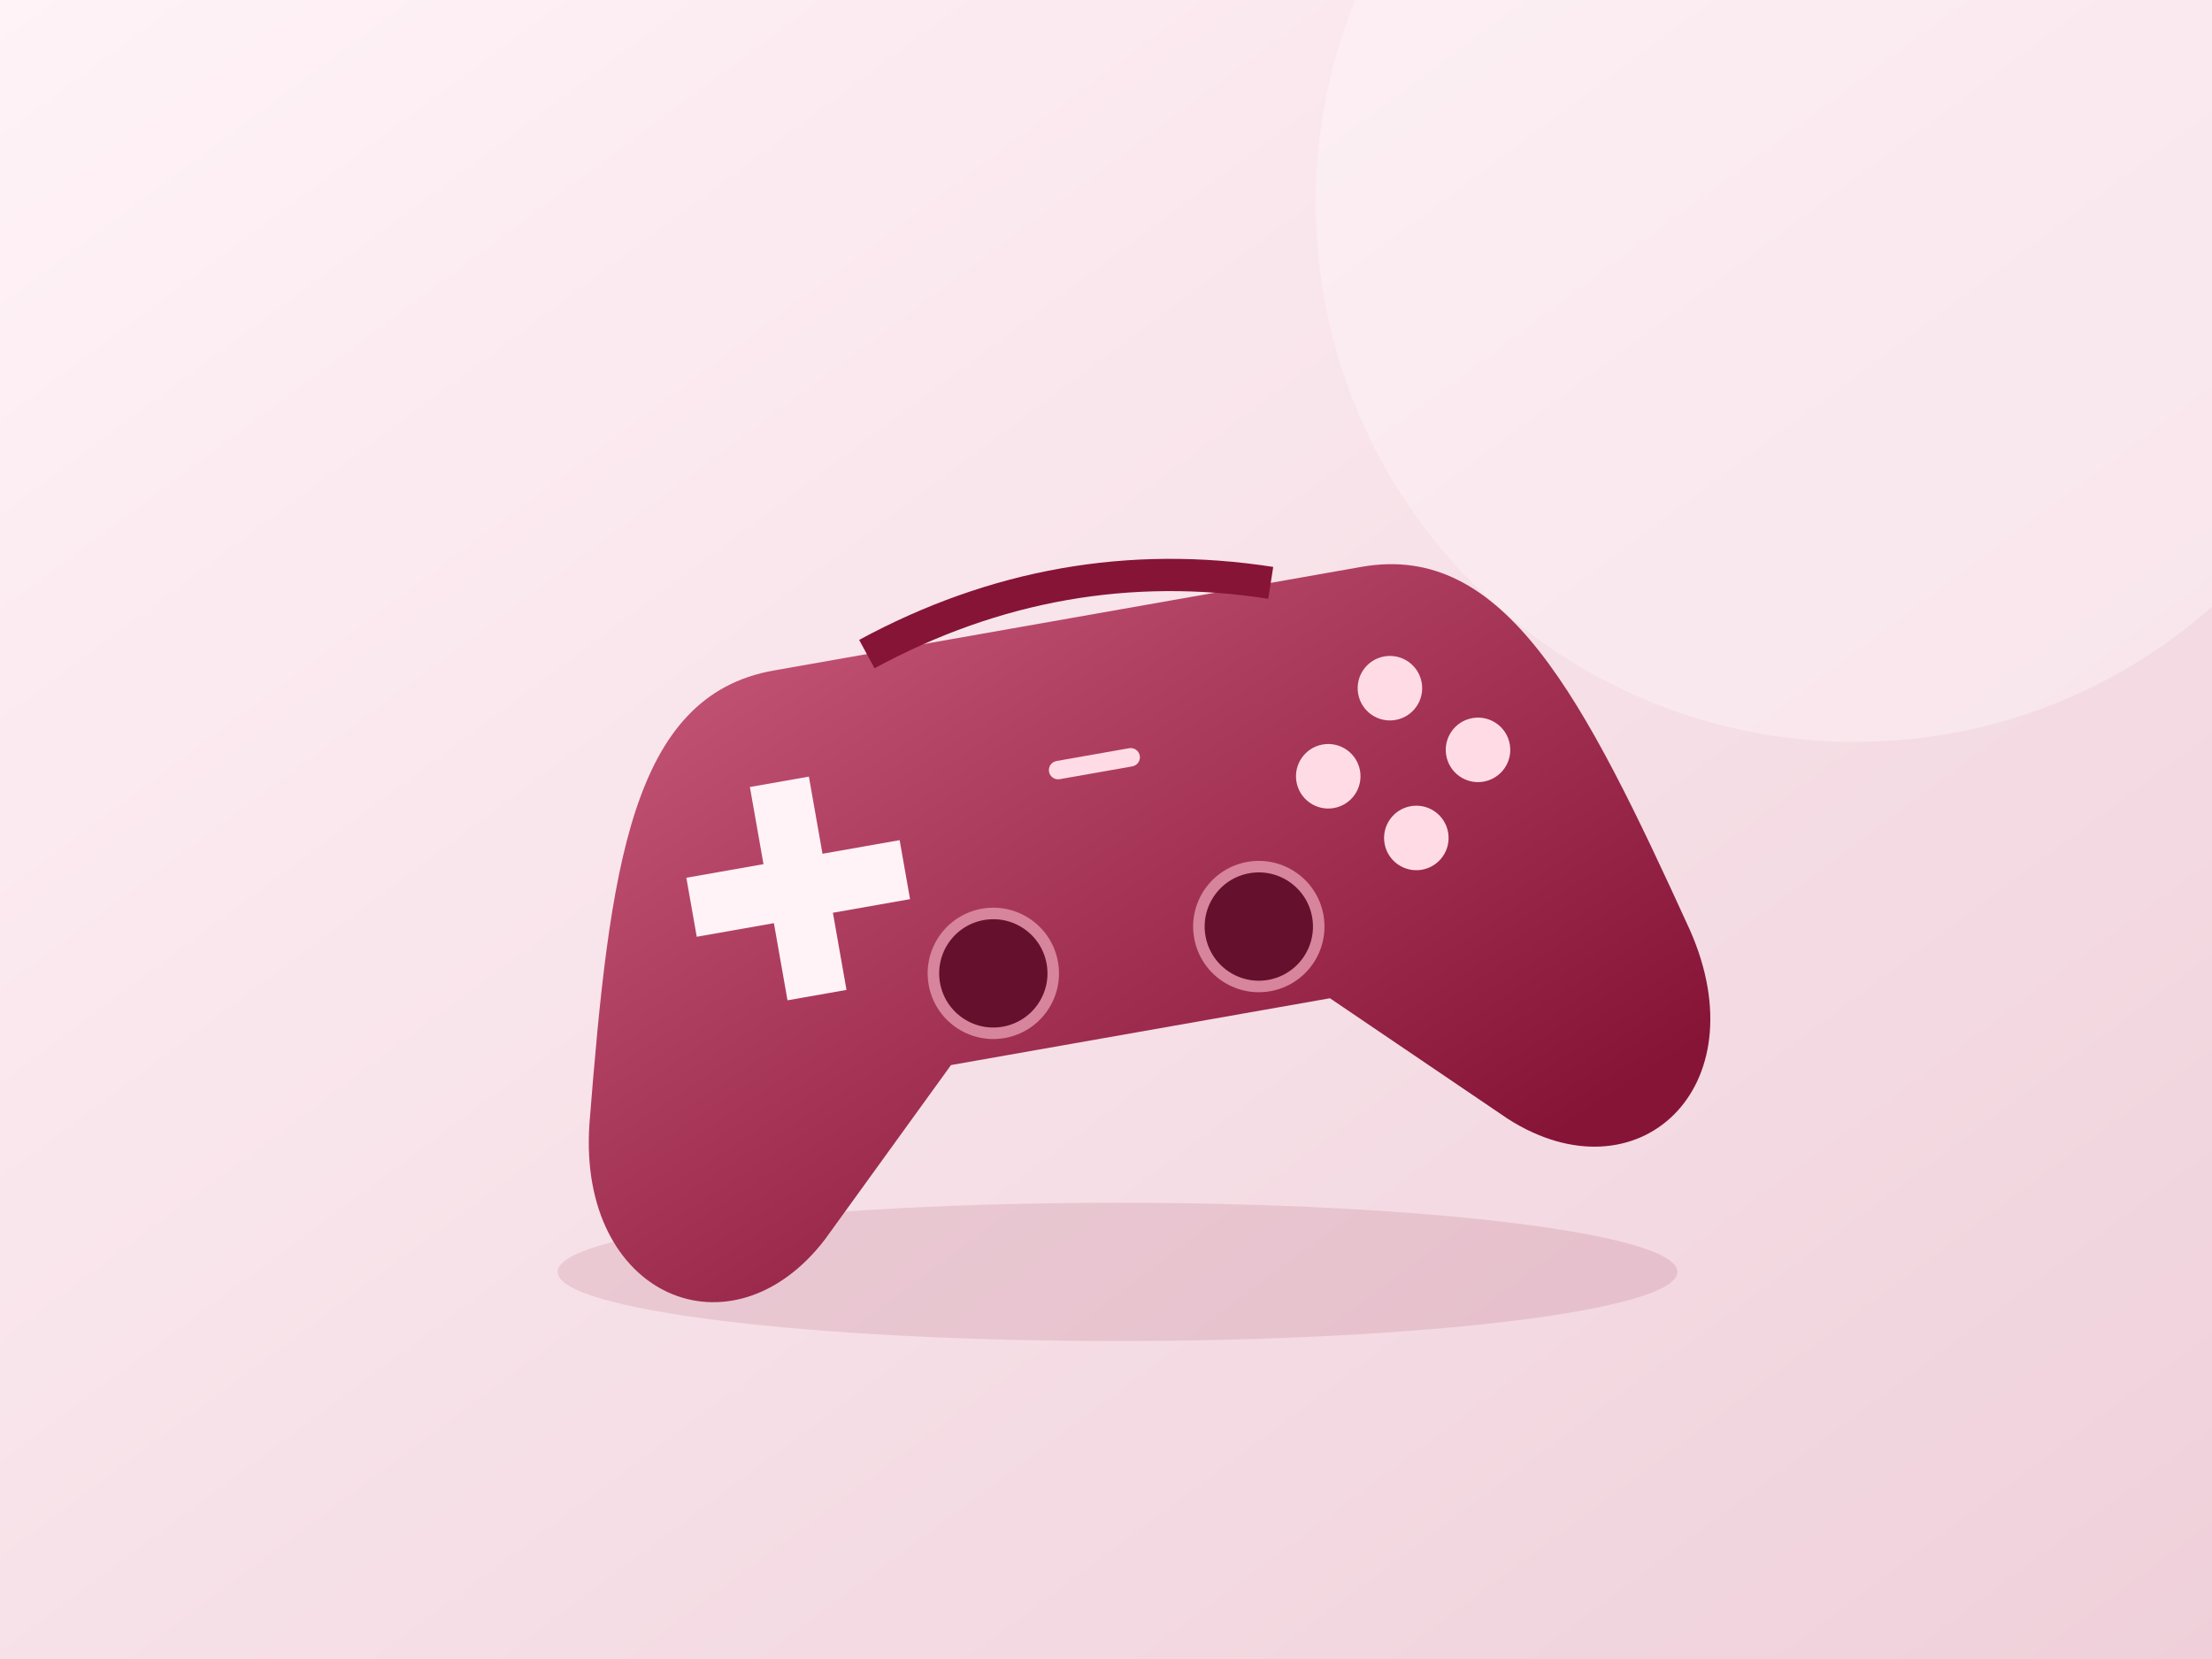
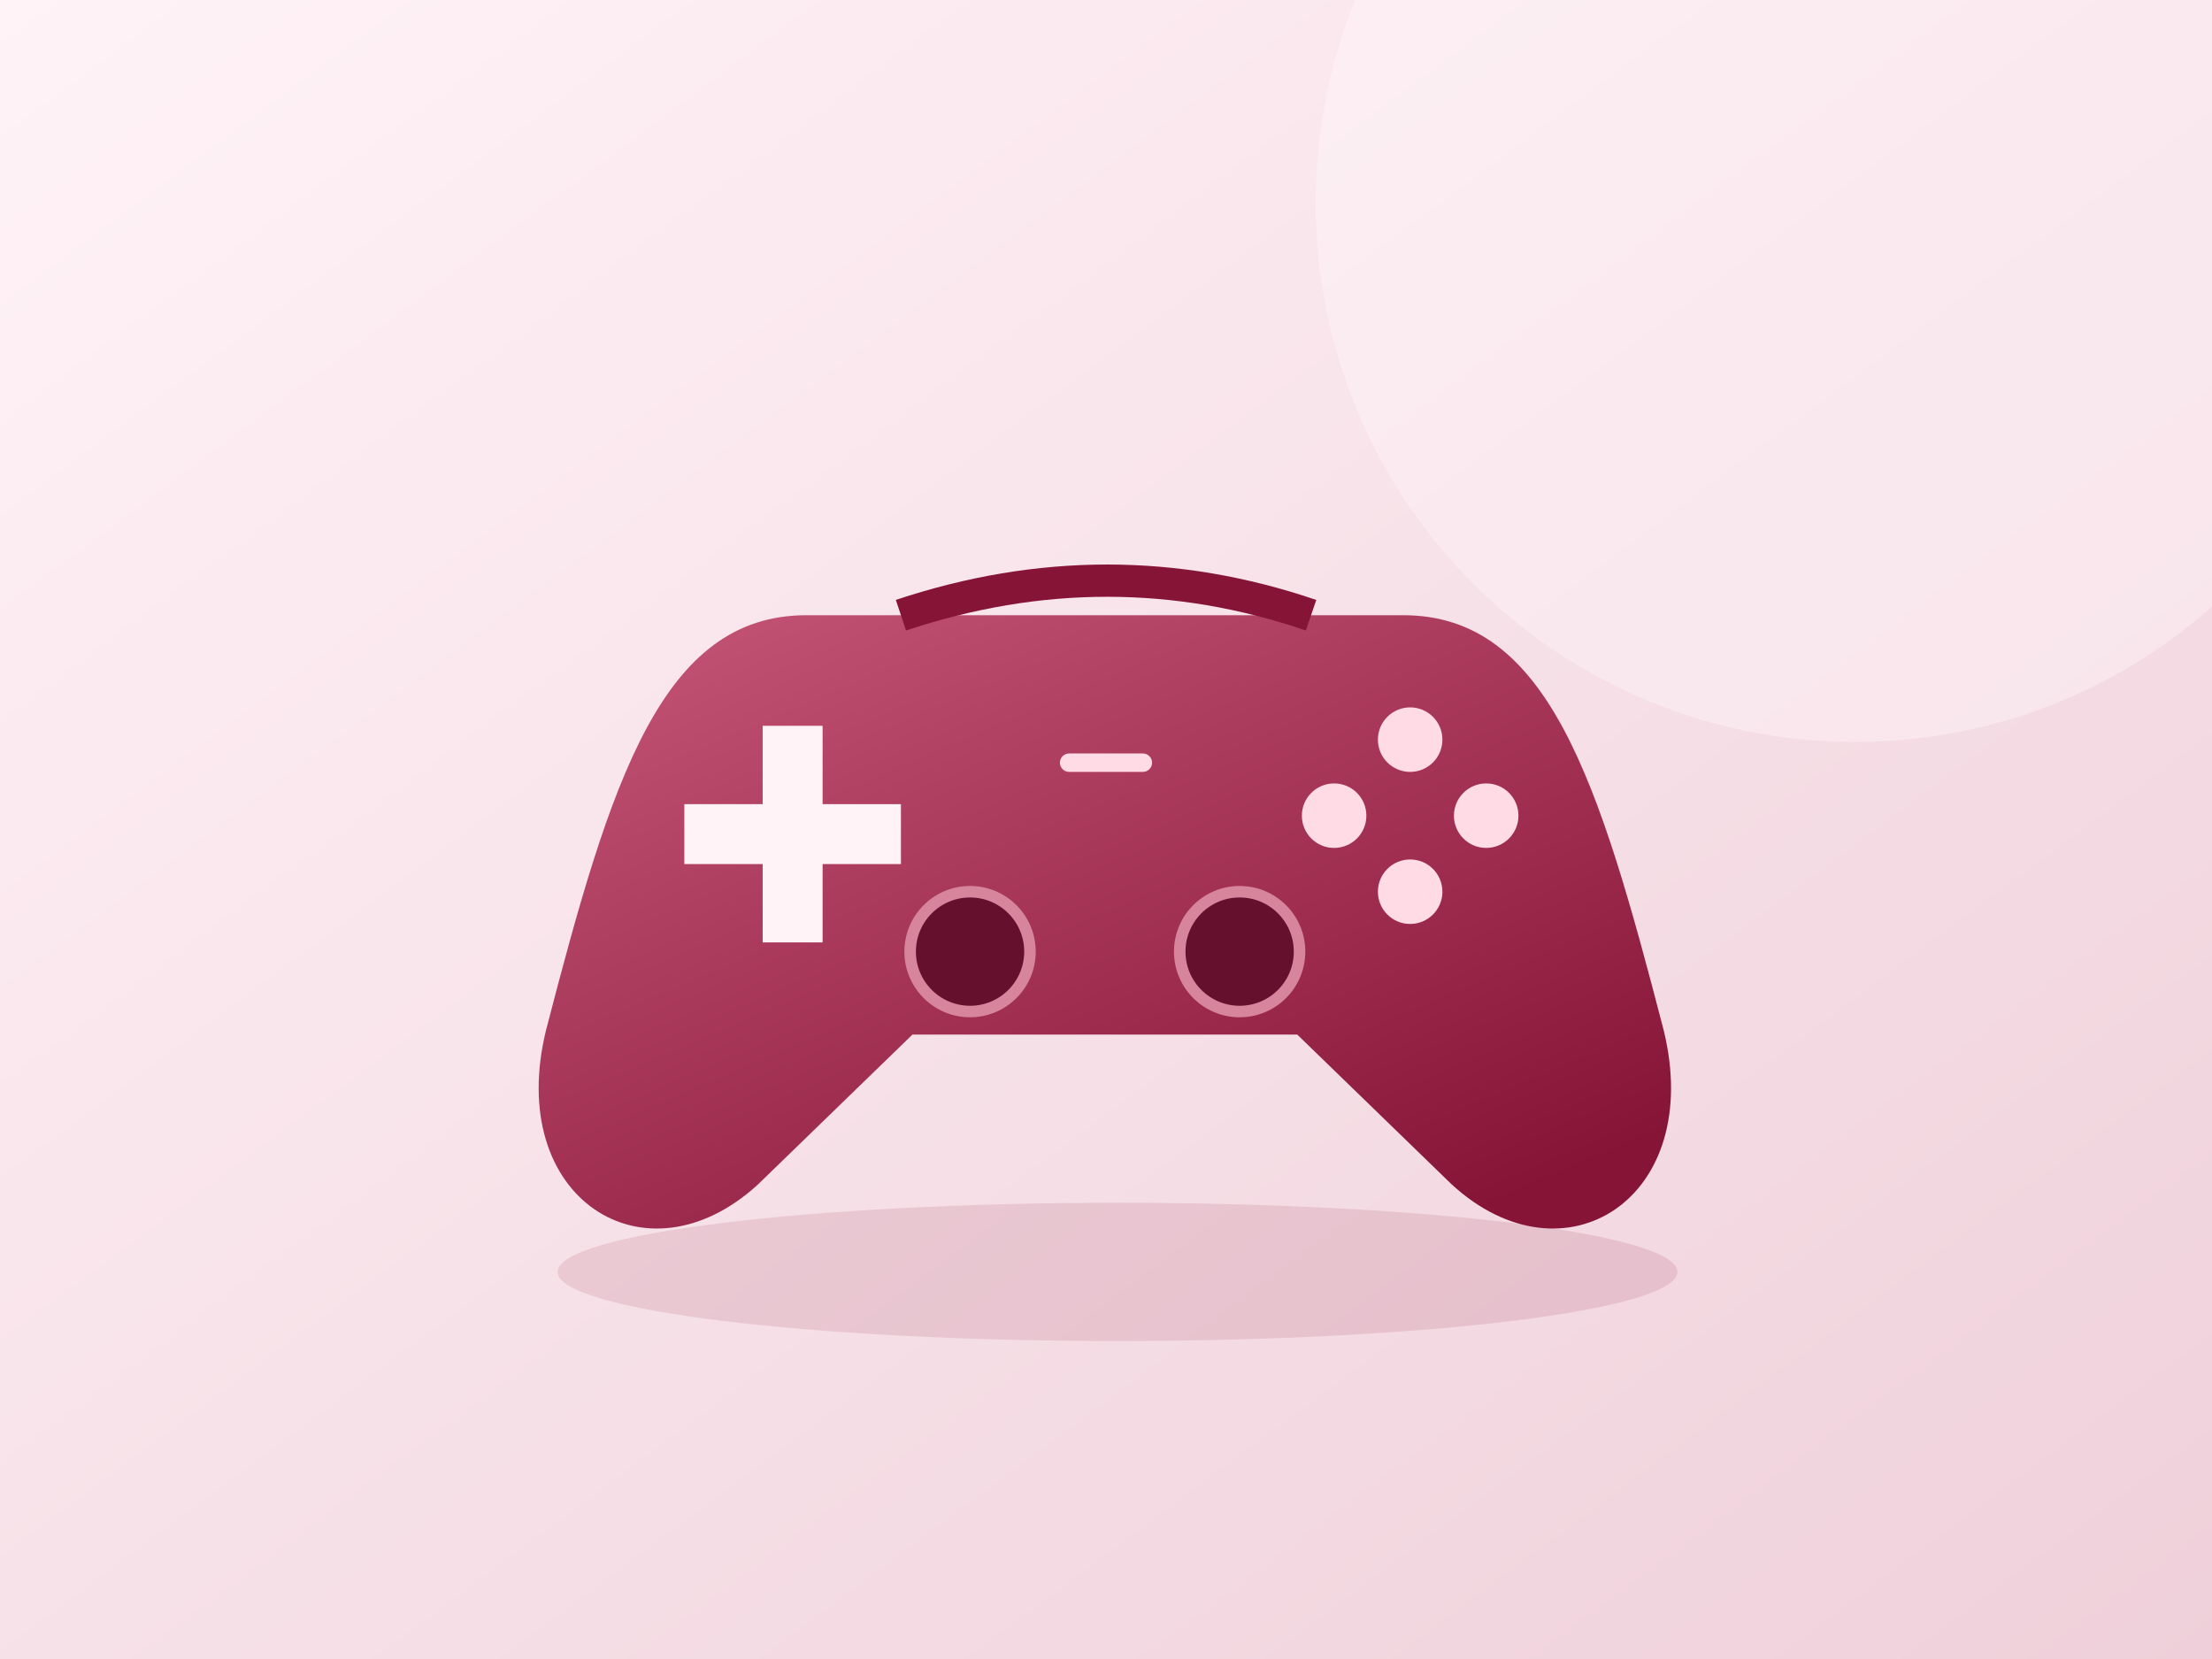
<svg xmlns="http://www.w3.org/2000/svg" width="960" height="720" viewBox="0 0 960 720">
  <defs>
    <linearGradient id="bg" x2="1" y2="1">
      <stop stop-color="#fff3f7" />
      <stop offset="1" stop-color="#efd0da" />
    </linearGradient>
    <linearGradient id="berry" x2=".8" y2="1">
      <stop stop-color="#c65778" />
      <stop offset="1" stop-color="#861437" />
    </linearGradient>
    <radialGradient id="cream" cx=".35" cy=".25" r=".8">
      <stop stop-color="#fffdfa" />
      <stop offset="1" stop-color="#e9cbd5" />
    </radialGradient>
  </defs>
+   <style>.controller{transform-origin:480px 360px;animation:play 3.6s ease-in-out infinite}.buttons{transform-origin:612px 354px;animation:pulse 1.8s ease-in-out infinite}@keyframes play{0%,100%{transform:translateY(0) rotate(-10deg)}50%{transform:translateY(-20px) rotate(-6deg)}}@keyframes pulse{0%,100%{transform:scale(1)}50%{transform:scale(1.13)}}@media(prefers-reduced-motion:reduce){.controller,.buttons{animation:none}}</style>
  <path fill="url(#bg)" d="M0 0h960v720H0z" />
  <circle cx="805" cy="88" r="234" fill="#fff9fb" opacity=".36" />
  <ellipse cx="485" cy="552" rx="243" ry="30" fill="#861437" opacity=".12" />
-   <g transform="rotate(-10 480 360)">
+   <g class="controller">
    <path d="M350 267c-63 0-85 72-113 180-18 73 43 112 92 67l67-65h167l67 65c49 45 110 6 92-67-28-108-50-180-113-180z" fill="url(#berry)" />
    <path d="M391 267q90-30 178 0" fill="none" stroke="#861437" stroke-width="14" />
    <path d="M331 315h26v34h34v26h-34v34h-26v-34h-34v-26h34z" fill="#fff3f7" />
-     <g fill="#ffdce5">
+     <g class="buttons" fill="#ffdce5">
      <circle cx="612" cy="321" r="14" />
      <circle cx="645" cy="354" r="14" />
      <circle cx="612" cy="387" r="14" />
      <circle cx="579" cy="354" r="14" />
    </g>
    <g fill="#65102d" stroke="#d6859d" stroke-width="5">
      <circle cx="421" cy="413" r="26" />
      <circle cx="538" cy="413" r="26" />
    </g>
    <rect x="460" y="327" width="40" height="8" rx="4" fill="#ffdce5" />
  </g>
</svg>
